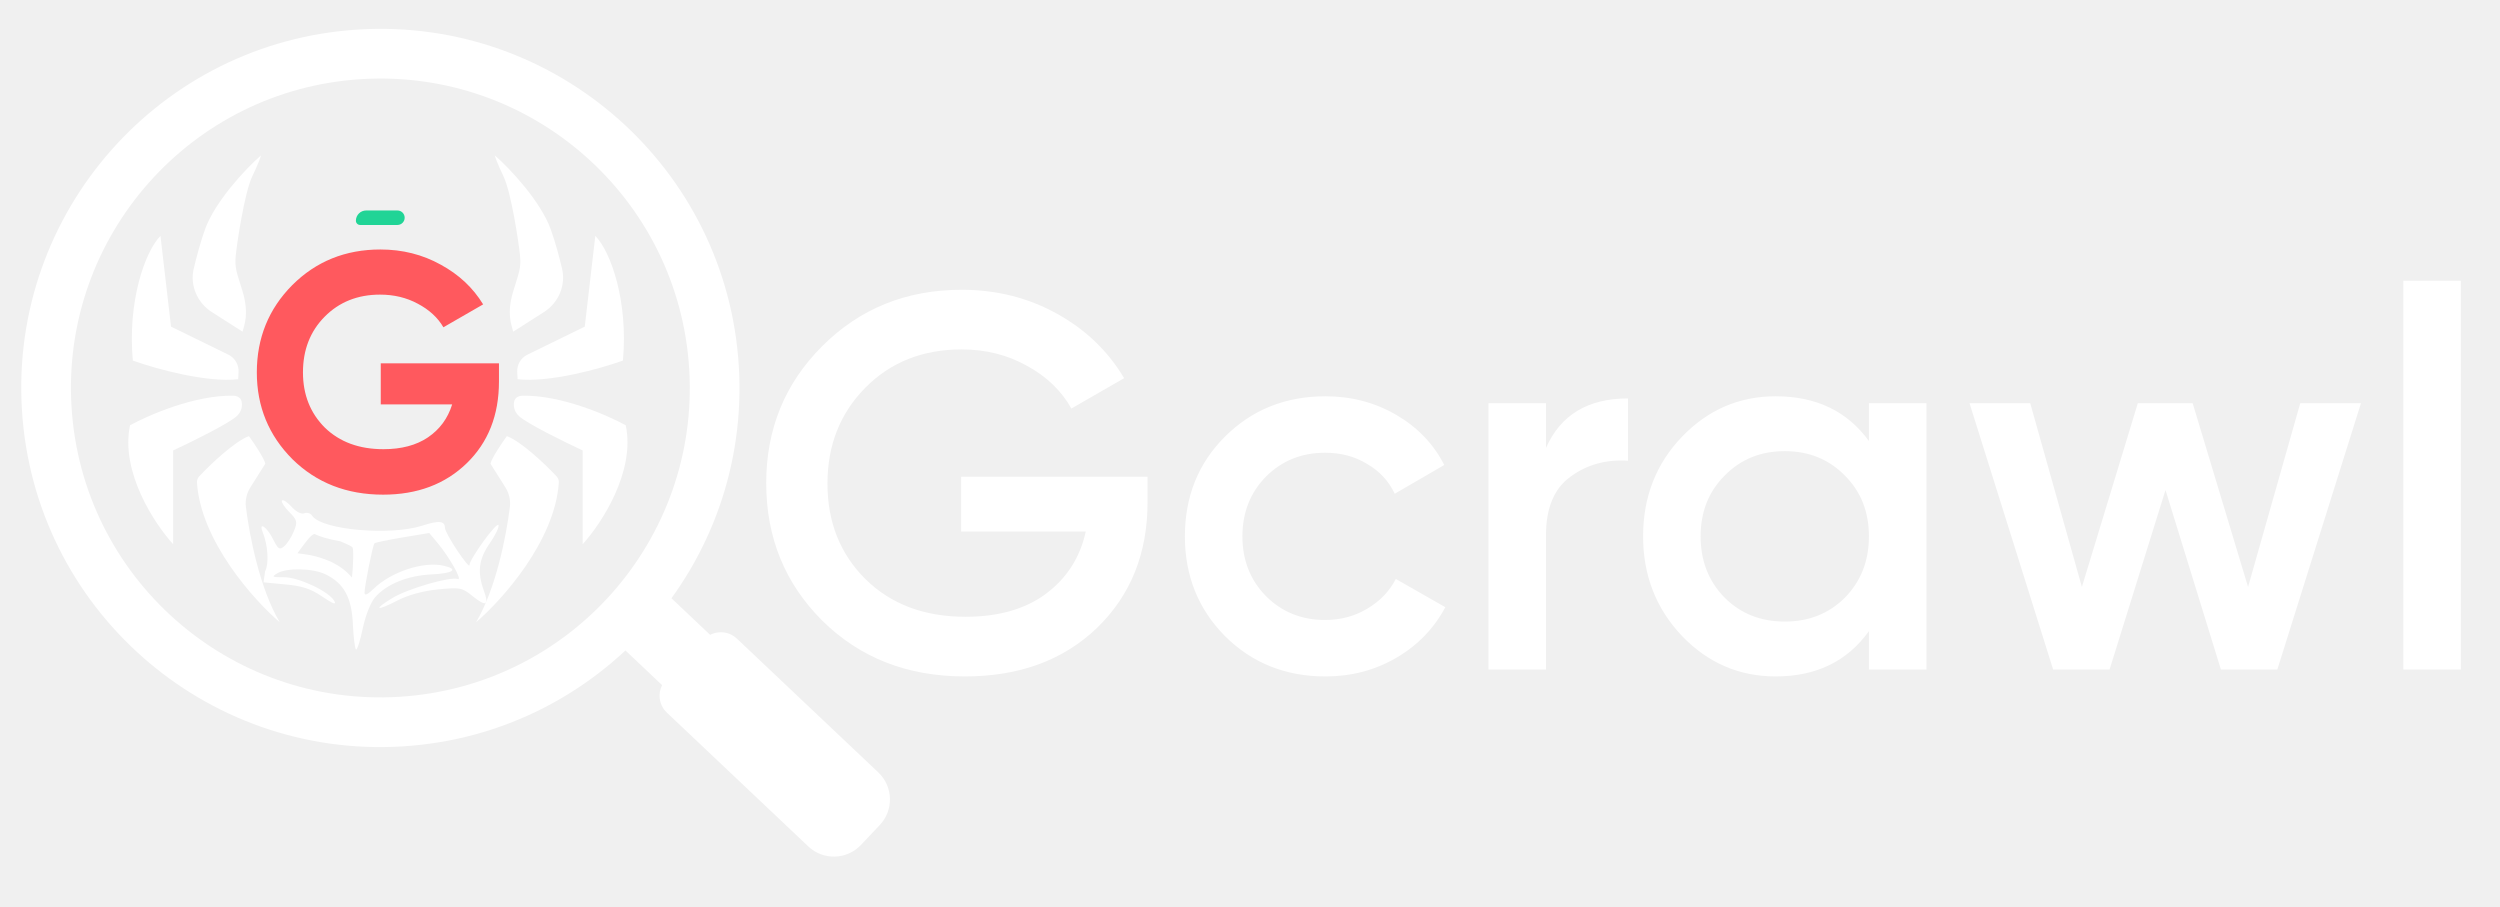
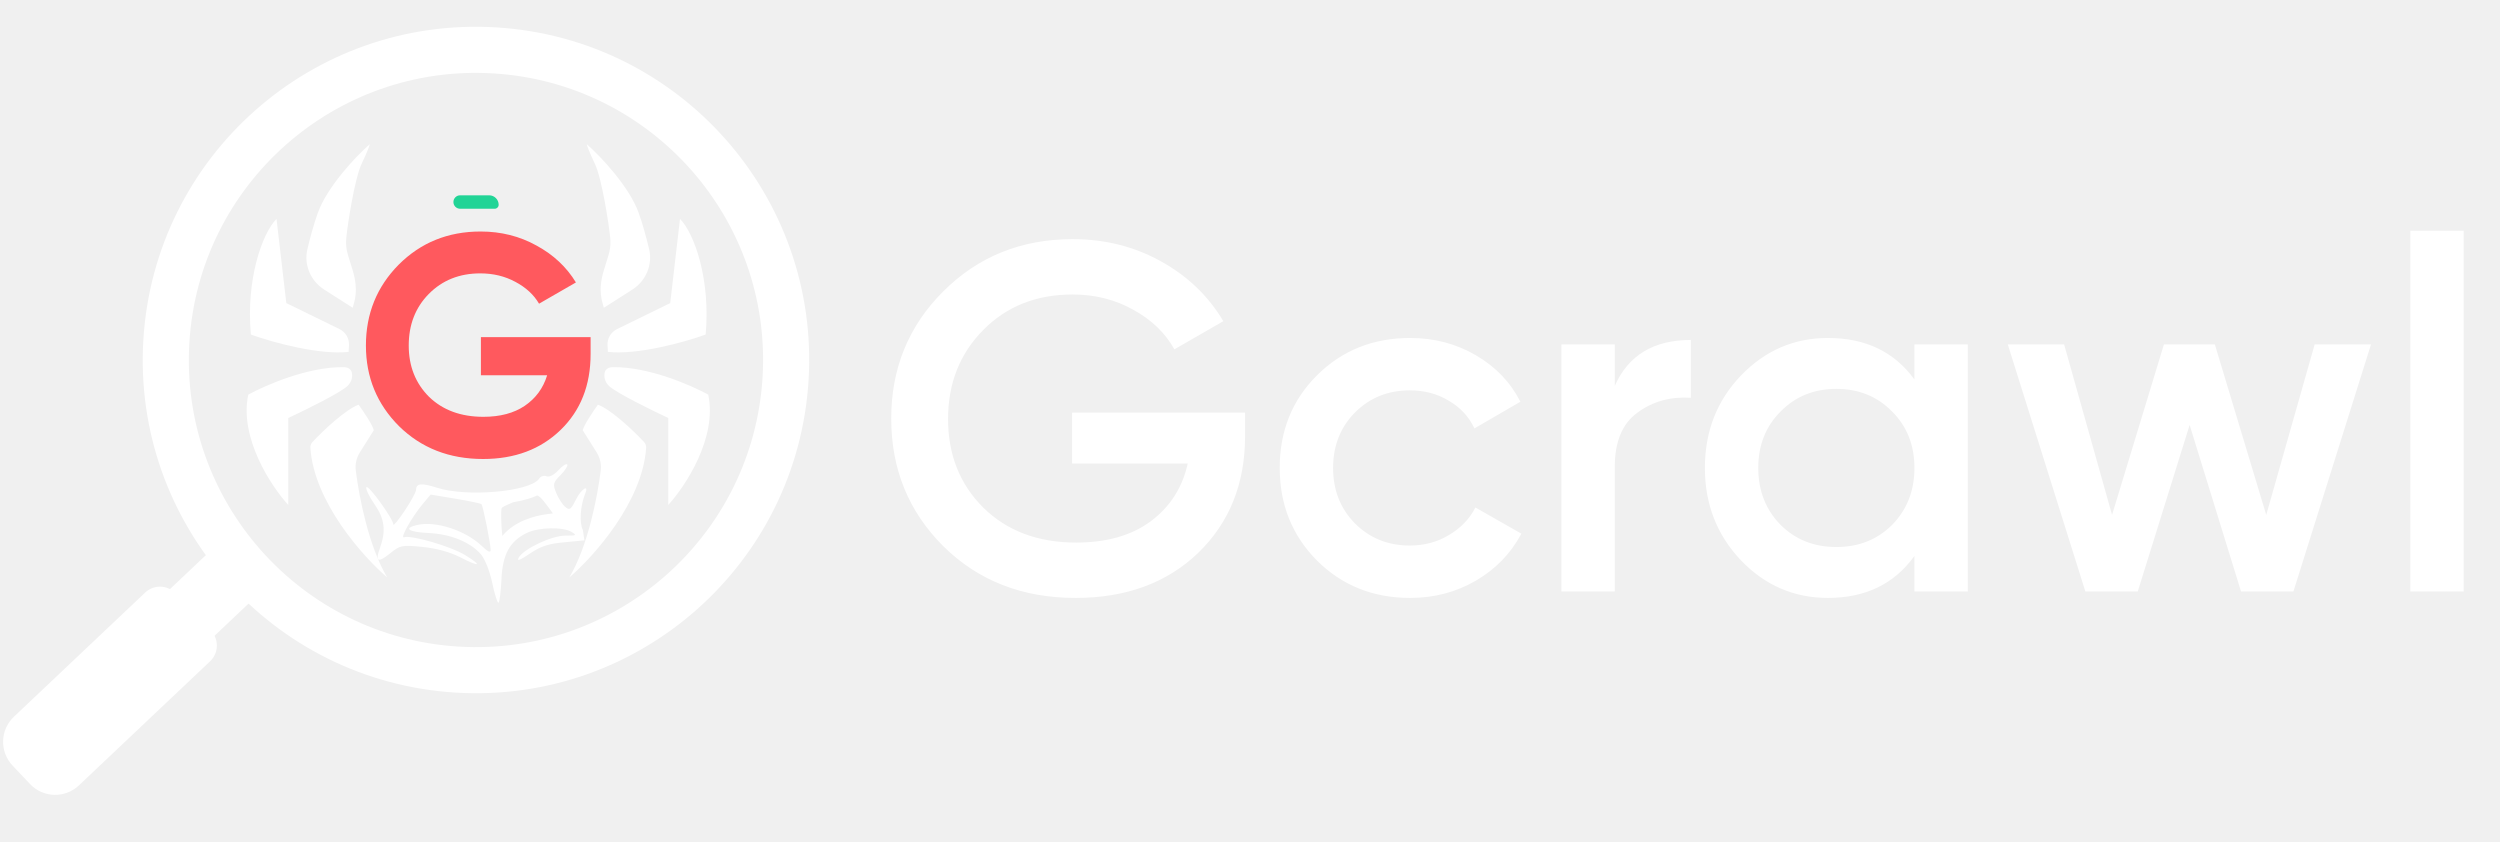
- <svg xmlns="http://www.w3.org/2000/svg" width="502" height="182" viewBox="0 0 502 182" fill="none">
-   <path d="M133.906 143.096C132.032 141.323 131.95 138.366 133.723 136.492L141.362 128.417C143.135 126.543 146.092 126.461 147.966 128.234L176.365 155.101C179.364 157.938 179.495 162.669 176.658 165.668L172.872 169.67C170.035 172.669 165.304 172.8 162.305 169.963L133.906 143.096Z" fill="white" />
-   <path d="M120.586 125.881L130.182 115.737L153.334 137.639C156.135 140.29 156.258 144.709 153.608 147.51C150.958 150.311 146.539 150.434 143.737 147.784L120.586 125.881Z" fill="white" />
-   <path fill-rule="evenodd" clip-rule="evenodd" d="M148.353 73.501C145.921 33.75 111.726 3.497 71.975 5.929C32.224 8.36 1.971 42.556 4.403 82.306C6.834 122.057 41.03 152.31 80.781 149.879C120.531 147.447 150.784 113.251 148.353 73.501ZM138.394 74.11C136.298 39.86 106.835 13.793 72.584 15.888C38.334 17.983 12.267 47.447 14.362 81.697C16.457 115.947 45.921 142.014 80.171 139.919C114.422 137.824 140.489 108.36 138.394 74.11Z" fill="white" />
-   <path d="M56.633 100.503C56.856 100.273 57.724 100.846 58.562 101.777L58.73 101.957C58.751 101.978 58.772 101.998 58.793 102.018L58.793 102.019C59.627 102.849 60.558 103.282 61.095 103.065C61.649 102.841 62.358 103.056 62.67 103.542L62.764 103.674C64.928 106.43 78.405 107.609 84.809 105.546C88.201 104.454 89.326 104.578 89.351 106.044C89.359 106.504 90.469 108.532 91.818 110.55C93.167 112.568 94.266 113.895 94.26 113.501C94.24 112.314 99.811 104.632 100.099 105.45C100.245 105.866 99.448 107.52 98.325 109.126C96.132 112.264 95.806 114.912 97.159 118.591C98.253 121.566 97.601 121.896 94.923 119.719C92.793 117.988 92.375 117.907 87.924 118.357C84.914 118.661 81.944 119.478 79.772 120.599C75.495 122.807 74.863 122.474 78.79 120.082C81.854 118.216 90.441 115.724 91.933 116.268C92.928 116.63 90.234 111.847 87.829 108.98L86.192 107.027L80.834 107.918C77.887 108.408 75.348 108.941 75.192 109.103C74.85 109.456 73.209 117.625 73.198 119.022C73.194 119.679 73.804 119.411 75.04 118.215C78.577 114.79 85.081 112.664 89.129 113.607C92.17 114.315 90.994 115.138 86.648 115.343C81.9 115.566 77.692 117.26 75.358 119.888C74.442 120.919 73.403 123.531 72.838 126.219C72.325 128.657 71.734 130.502 71.497 130.424L71.475 130.41C71.254 130.196 70.976 127.898 70.856 125.303C70.61 119.958 69.085 117.165 65.421 115.349C62.891 114.094 57.588 113.967 55.684 115.115C54.491 115.834 54.641 115.926 56.974 115.905C59.935 115.878 66.058 118.753 67.129 120.674L66.6 120.967C66.185 120.758 65.57 120.376 64.746 119.816C62.399 118.221 60.644 117.643 57.244 117.35L52.913 116.932L53.239 114.702C54.041 113.15 53.809 109.481 52.741 106.833C51.868 104.668 53.602 105.807 54.78 108.171C55.843 110.307 56.128 110.493 57.085 109.671C57.686 109.154 58.554 107.803 59.013 106.667C59.779 104.776 59.697 104.449 58.038 102.762C57.105 101.813 56.49 100.86 56.601 100.555L56.633 100.503ZM67.129 120.674C67.42 121.196 67.26 121.299 66.6 120.967L67.129 120.674ZM63.106 107.213C62.911 107.283 62.698 107.415 62.426 107.666C61.997 108.062 61.511 108.672 60.81 109.622L59.721 111.098L60.992 111.261C62.636 111.473 64.194 111.875 65.61 112.456C65.971 112.584 66.317 112.726 66.641 112.887C68.237 113.678 69.591 114.677 70.67 115.977C70.804 114.844 70.91 113.33 70.92 112.099C70.927 111.27 70.928 110.757 70.889 110.376C70.853 110.024 70.794 109.94 70.779 109.919C70.755 109.885 70.666 109.776 70.284 109.57C69.893 109.361 69.35 109.127 68.514 108.772C68.449 108.745 68.386 108.718 68.323 108.692C67.21 108.5 66.159 108.266 65.212 107.988C64.478 107.772 63.761 107.517 63.106 107.213Z" fill="white" />
-   <path d="M71.464 44.321C71.464 43.184 72.386 42.263 73.522 42.263H79.802C80.606 42.263 81.258 42.914 81.258 43.718C81.258 44.522 80.606 45.174 79.802 45.174H72.317C71.846 45.174 71.464 44.792 71.464 44.321Z" fill="#21D496" />
-   <path d="M100.192 72.954V76.606C100.192 83.368 98.028 88.846 93.7 93.038C89.372 97.231 83.782 99.327 76.929 99.327C69.626 99.327 63.562 96.96 58.738 92.227C53.96 87.448 51.57 81.632 51.57 74.78C51.57 67.882 53.937 62.044 58.671 57.266C63.45 52.487 69.355 50.097 76.388 50.097C80.806 50.097 84.841 51.112 88.493 53.141C92.144 55.124 94.985 57.784 97.013 61.12L89.034 65.718C87.907 63.78 86.194 62.202 83.894 60.985C81.64 59.768 79.116 59.159 76.32 59.159C71.812 59.159 68.093 60.647 65.163 63.622C62.277 66.552 60.835 70.272 60.835 74.78C60.835 79.243 62.3 82.94 65.23 85.87C68.206 88.755 72.128 90.198 76.997 90.198C80.603 90.198 83.579 89.409 85.923 87.831C88.312 86.208 89.935 83.999 90.792 81.204H76.456V72.954H100.192Z" fill="#FF595E" />
-   <path d="M48.706 58.496C50.062 63.013 49.054 65.223 48.706 66.599L42.528 62.659C39.609 60.798 38.102 57.297 38.904 53.929C39.492 51.457 40.258 48.591 41.185 46.01C43.144 40.557 49.273 33.904 52.411 31.2C52.34 31.532 51.889 32.841 50.656 35.416C49.114 38.636 47.618 48.566 47.346 51.241C47.074 53.916 47.572 54.719 48.706 58.496Z" fill="white" />
-   <path d="M47.904 74.711L47.825 76.146C41.55 76.86 31.411 74.113 26.674 72.397C25.596 60.53 29.088 50.565 32.222 47.365L34.341 65.59L45.856 71.219C47.178 71.866 47.985 73.242 47.904 74.711Z" fill="white" />
-   <path d="M34.764 109.275V90.451C38.381 88.766 46.005 85.023 47.569 83.535C48.582 82.572 48.696 81.442 48.508 80.588C48.346 79.847 47.602 79.469 46.843 79.456C39.06 79.32 29.861 83.354 26.111 85.395C24.128 94.741 31.053 105.209 34.764 109.275Z" fill="white" />
-   <path d="M53.274 93.11C53.051 92.017 50.989 88.964 49.985 87.575C47.212 88.584 42.425 93.055 40.007 95.647C39.686 95.991 39.518 96.449 39.55 96.919C40.338 108.646 50.941 120.477 56.173 124.951C52.188 118.241 50.123 107.788 49.375 101.804C49.201 100.414 49.548 99.019 50.295 97.834L53.274 93.11Z" fill="white" />
-   <path d="M103.054 58.496C101.699 63.013 102.707 65.223 103.054 66.599L109.232 62.659C112.151 60.798 113.658 57.297 112.857 53.929C112.268 51.457 111.503 48.591 110.576 46.01C108.616 40.557 102.487 33.904 99.349 31.2C99.42 31.532 99.871 32.841 101.104 35.416C102.646 38.636 104.143 48.566 104.415 51.241C104.687 53.916 104.189 54.719 103.054 58.496Z" fill="white" />
-   <path d="M103.856 74.711L103.935 76.146C110.211 76.86 120.35 74.113 125.086 72.397C126.165 60.53 122.673 50.565 119.538 47.365L117.42 65.59L105.905 71.219C104.582 71.866 103.775 73.242 103.856 74.711Z" fill="white" />
-   <path d="M116.997 109.275V90.451C113.38 88.766 105.755 85.023 104.191 83.535C103.179 82.572 103.064 81.442 103.252 80.588C103.415 79.847 104.159 79.469 104.918 79.456C112.701 79.32 121.9 83.354 125.649 85.395C127.633 94.741 120.707 105.209 116.997 109.275Z" fill="white" />
-   <path d="M98.487 93.11C98.709 92.017 100.772 88.964 101.775 87.575C104.548 88.584 109.335 93.055 111.753 95.647C112.074 95.991 112.242 96.449 112.211 96.919C111.422 108.646 100.82 120.477 95.588 124.951C99.572 118.241 101.638 107.788 102.386 101.804C102.56 100.414 102.213 99.019 101.465 97.834L98.487 93.11Z" fill="white" />
-   <path d="M230.427 95.723V100.856C230.427 111.123 227.041 119.536 220.268 126.095C213.495 132.583 204.654 135.827 193.746 135.827C182.196 135.827 172.642 132.084 165.085 124.598C157.599 117.112 153.856 107.915 153.856 97.006C153.856 86.17 157.599 77.008 165.085 69.522C172.642 61.965 181.982 58.186 193.104 58.186C200.091 58.186 206.472 59.79 212.247 62.999C218.022 66.207 222.513 70.52 225.722 75.939L215.134 82.034C213.138 78.47 210.179 75.618 206.258 73.479C202.337 71.269 197.952 70.164 193.104 70.164C185.262 70.164 178.81 72.731 173.748 77.864C168.686 82.997 166.155 89.413 166.155 97.113C166.155 104.813 168.686 111.194 173.748 116.256C178.881 121.318 185.583 123.849 193.853 123.849C200.483 123.849 205.866 122.316 210.001 119.25C214.207 116.113 216.881 111.943 218.022 106.738H192.997V95.723H230.427ZM266.16 135.827C258.104 135.827 251.366 133.117 245.948 127.699C240.601 122.28 237.927 115.614 237.927 107.701C237.927 99.716 240.601 93.049 245.948 87.702C251.366 82.284 258.104 79.575 266.16 79.575C271.365 79.575 276.106 80.822 280.383 83.318C284.661 85.813 287.869 89.164 290.008 93.37L280.063 99.145C278.851 96.579 276.997 94.582 274.502 93.156C272.078 91.659 269.261 90.911 266.053 90.911C261.348 90.911 257.391 92.515 254.183 95.723C251.046 98.931 249.477 102.924 249.477 107.701C249.477 112.477 251.046 116.47 254.183 119.678C257.391 122.886 261.348 124.491 266.053 124.491C269.19 124.491 272.006 123.742 274.502 122.245C277.068 120.748 278.993 118.751 280.276 116.256L290.222 121.924C287.941 126.202 284.661 129.588 280.383 132.084C276.106 134.579 271.365 135.827 266.16 135.827ZM310.433 89.948C313.357 83.318 318.846 80.003 326.903 80.003V92.515C322.482 92.23 318.632 93.299 315.353 95.723C312.073 98.076 310.433 101.997 310.433 107.487V134.436H298.884V80.965H310.433V89.948ZM375.279 80.965H386.829V134.436H375.279V126.736C370.93 132.796 364.692 135.827 356.564 135.827C349.221 135.827 342.947 133.117 337.742 127.699C332.538 122.209 329.935 115.543 329.935 107.701C329.935 99.787 332.538 93.121 337.742 87.702C342.947 82.284 349.221 79.575 356.564 79.575C364.692 79.575 370.93 82.569 375.279 88.558V80.965ZM346.298 119.999C349.506 123.207 353.534 124.811 358.382 124.811C363.23 124.811 367.258 123.207 370.467 119.999C373.675 116.719 375.279 112.62 375.279 107.701C375.279 102.781 373.675 98.718 370.467 95.509C367.258 92.23 363.23 90.59 358.382 90.59C353.534 90.59 349.506 92.23 346.298 95.509C343.089 98.718 341.485 102.781 341.485 107.701C341.485 112.62 343.089 116.719 346.298 119.999ZM461.89 80.965H474.081L457.291 134.436H445.955L434.833 98.397L423.604 134.436H412.269L395.479 80.965H407.67L418.043 117.86L429.272 80.965H440.288L451.41 117.86L461.89 80.965ZM482.587 134.436V56.368H494.136V134.436H482.587Z" fill="white" />
+ <svg xmlns="http://www.w3.org/2000/svg" width="541" height="182" viewBox="0 0 541 182" fill="none">
+   <path d="M45.47 143.096C47.344 141.323 47.426 138.367 45.653 136.492L38.014 128.418C36.241 126.543 33.284 126.461 31.41 128.234L3.01 155.101C0.011 157.938 -0.12 162.669 2.717 165.668L6.504 169.67C9.341 172.669 14.072 172.8 17.07 169.963L45.47 143.096Z" fill="white" />
+   <path d="M58.79 125.881L49.193 115.737L26.041 137.64C23.24 140.29 23.118 144.709 25.768 147.51C28.418 150.311 32.837 150.434 35.638 147.784L58.79 125.881Z" fill="white" />
+   <path fill-rule="evenodd" clip-rule="evenodd" d="M31.023 73.501C33.454 33.75 67.65 3.497 107.4 5.929C147.151 8.36 177.404 42.556 174.973 82.306C172.541 122.057 138.346 152.31 98.595 149.879C58.844 147.447 28.591 113.252 31.023 73.501ZM40.982 74.11C43.077 39.86 72.541 13.793 106.791 15.888C141.042 17.983 167.109 47.447 165.014 81.697C162.918 115.948 133.455 142.015 99.204 139.92C64.954 137.825 38.887 108.361 40.982 74.11Z" fill="white" />
+   <path d="M122.743 100.503C122.519 100.273 121.651 100.846 120.813 101.778L120.645 101.957C120.625 101.978 120.603 101.998 120.583 102.019L120.583 102.02C119.749 102.849 118.817 103.282 118.281 103.065C117.726 102.842 117.017 103.056 116.705 103.542L116.611 103.674C114.447 106.43 100.971 107.609 94.566 105.547C91.174 104.455 90.049 104.578 90.025 106.044C90.016 106.505 88.906 108.532 87.557 110.551C86.208 112.568 85.109 113.895 85.115 113.501C85.136 112.314 79.565 104.633 79.277 105.45C79.13 105.866 79.928 107.521 81.05 109.126C83.243 112.264 83.57 114.912 82.217 118.591C81.122 121.567 81.775 121.896 84.452 119.719C86.582 117.989 87 117.908 91.452 118.357C94.462 118.661 97.431 119.478 99.603 120.599C103.881 122.808 104.513 122.474 100.585 120.082C97.522 118.216 88.935 115.724 87.442 116.268C86.448 116.63 89.141 111.847 91.546 108.98L93.183 107.027L98.541 107.918C101.489 108.408 104.027 108.942 104.184 109.104C104.526 109.456 106.167 117.625 106.177 119.022C106.181 119.679 105.572 119.411 104.336 118.215C100.798 114.791 94.295 112.664 90.247 113.607C87.206 114.316 88.381 115.139 92.728 115.343C97.475 115.567 101.684 117.261 104.017 119.888C104.933 120.919 105.973 123.531 106.538 126.22C107.05 128.657 107.641 130.502 107.878 130.424L107.901 130.41C108.121 130.196 108.399 127.898 108.519 125.303C108.766 119.959 110.291 117.165 113.955 115.349C116.485 114.095 121.787 113.968 123.692 115.115C124.885 115.834 124.735 115.926 122.402 115.905C119.441 115.878 113.318 118.753 112.247 120.674L112.775 120.967C113.191 120.758 113.805 120.376 114.629 119.816C116.976 118.221 118.732 117.644 122.131 117.35L126.463 116.932L126.136 114.702C125.334 113.15 125.566 109.482 126.635 106.833C127.508 104.668 125.774 105.807 124.596 108.172C123.533 110.307 123.247 110.493 122.291 109.671C121.689 109.154 120.821 107.803 120.362 106.668C119.596 104.777 119.678 104.45 121.337 102.762C122.271 101.814 122.885 100.86 122.775 100.555L122.743 100.503ZM112.247 120.674C111.956 121.196 112.116 121.299 112.775 120.967L112.247 120.674ZM116.269 107.213C116.464 107.283 116.678 107.415 116.949 107.666C117.378 108.063 117.864 108.672 118.565 109.623L119.655 111.098L118.384 111.262C116.74 111.473 115.182 111.876 113.765 112.456C113.404 112.584 113.059 112.727 112.735 112.887C111.139 113.678 109.784 114.677 108.705 115.977C108.572 114.844 108.466 113.33 108.456 112.099C108.449 111.271 108.448 110.757 108.487 110.376C108.523 110.024 108.582 109.94 108.596 109.919C108.62 109.885 108.71 109.776 109.092 109.571C109.482 109.361 110.026 109.127 110.862 108.773C110.926 108.745 110.99 108.718 111.053 108.692C112.165 108.5 113.216 108.266 114.163 107.988C114.898 107.772 115.614 107.517 116.269 107.213Z" fill="white" />
+   <path d="M107.911 44.321C107.911 43.184 106.99 42.263 105.854 42.263H99.573C98.769 42.263 98.118 42.915 98.118 43.718C98.118 44.522 98.769 45.174 99.573 45.174H107.058C107.529 45.174 107.911 44.792 107.911 44.321Z" fill="#21D496" />
+   <path d="M127.806 72.954V76.606C127.806 83.368 125.642 88.846 121.314 93.038C116.986 97.231 111.396 99.328 104.543 99.328C97.24 99.328 91.177 96.961 86.353 92.227C81.574 87.448 79.185 81.633 79.185 74.78C79.185 67.883 81.551 62.044 86.285 57.266C91.064 52.487 96.969 50.098 104.002 50.098C108.42 50.098 112.455 51.112 116.107 53.141C119.759 55.124 122.599 57.784 124.628 61.12L116.648 65.719C115.521 63.78 113.808 62.202 111.509 60.985C109.254 59.768 106.73 59.159 103.935 59.159C99.427 59.159 95.707 60.647 92.777 63.622C89.892 66.553 88.449 70.272 88.449 74.78C88.449 79.243 89.914 82.94 92.844 85.871C95.82 88.756 99.742 90.198 104.611 90.198C108.218 90.198 111.193 89.409 113.537 87.832C115.927 86.209 117.55 83.999 118.406 81.204H104.07V72.954H127.806Z" fill="#FF595E" />
+   <path d="M130.67 58.496C129.314 63.013 130.322 65.223 130.67 66.599L136.847 62.659C139.766 60.798 141.273 57.297 140.472 53.93C139.883 51.457 139.118 48.591 138.191 46.011C136.231 40.558 130.102 33.904 126.964 31.2C127.035 31.532 127.486 32.841 128.719 35.416C130.261 38.636 131.758 48.566 132.03 51.242C132.302 53.917 131.804 54.719 130.67 58.496Z" fill="white" />
+   <path d="M131.471 74.712L131.55 76.146C137.826 76.86 147.965 74.113 152.701 72.397C153.78 60.53 150.288 50.566 147.153 47.365L145.035 65.591L133.52 71.22C132.197 71.866 131.39 73.242 131.471 74.712Z" fill="white" />
+   <path d="M144.612 109.275V90.451C140.995 88.766 133.37 85.023 131.806 83.535C130.794 82.572 130.679 81.442 130.867 80.589C131.03 79.848 131.774 79.469 132.533 79.456C140.316 79.32 149.515 83.354 153.264 85.395C155.248 94.741 148.322 105.209 144.612 109.275Z" fill="white" />
+   <path d="M126.102 93.11C126.324 92.017 128.387 88.965 129.39 87.575C132.163 88.584 136.95 93.055 139.368 95.647C139.689 95.992 139.857 96.45 139.826 96.919C139.038 108.646 128.435 120.477 123.203 124.952C127.187 118.241 129.253 107.788 130.001 101.805C130.175 100.414 129.828 99.019 129.08 97.834L126.102 93.11Z" fill="white" />
+   <path d="M76.322 58.496C77.677 63.013 76.669 65.223 76.322 66.599L70.144 62.659C67.225 60.798 65.718 57.297 66.519 53.93C67.108 51.457 67.873 48.591 68.8 46.011C70.76 40.558 76.889 33.904 80.027 31.2C79.956 31.532 79.505 32.841 78.272 35.416C76.73 38.636 75.233 48.566 74.961 51.242C74.689 53.917 75.188 54.719 76.322 58.496Z" fill="white" />
+   <path d="M75.52 74.712L75.441 76.146C69.165 76.86 59.026 74.113 54.29 72.397C53.211 60.53 56.703 50.566 59.838 47.365L61.956 65.591L73.471 71.22C74.794 71.866 75.601 73.242 75.52 74.712Z" fill="white" />
+   <path d="M62.379 109.275V90.451C65.996 88.766 73.621 85.023 75.185 83.535C76.197 82.572 76.312 81.442 76.124 80.589C75.961 79.848 75.217 79.469 74.458 79.456C66.675 79.32 57.476 83.354 53.727 85.395C51.743 94.741 58.669 105.209 62.379 109.275Z" fill="white" />
+   <path d="M80.889 93.11C80.667 92.017 78.604 88.965 77.601 87.575C74.828 88.584 70.041 93.055 67.623 95.647C67.302 95.992 67.134 96.45 67.165 96.919C67.954 108.646 78.556 120.477 83.788 124.952C79.804 118.241 77.738 107.788 76.99 101.805C76.816 100.414 77.163 99.019 77.911 97.834L80.889 93.11Z" fill="white" />
+   <path d="M269.431 89.287V94.42C269.431 104.687 266.044 113.099 259.271 119.658C252.498 126.146 243.658 129.39 232.75 129.39C221.2 129.39 211.646 125.647 204.089 118.161C196.603 110.675 192.86 101.478 192.86 90.57C192.86 79.733 196.603 70.572 204.089 63.086C211.646 55.529 220.986 51.75 232.108 51.75C239.095 51.75 245.476 53.354 251.251 56.562C257.026 59.771 261.517 64.084 264.726 69.502L254.138 75.598C252.142 72.033 249.183 69.182 245.262 67.043C241.341 64.833 236.956 63.728 232.108 63.728C224.266 63.728 217.813 66.294 212.751 71.427C207.69 76.561 205.159 82.977 205.159 90.677C205.159 98.377 207.69 104.758 212.751 109.82C217.885 114.882 224.586 117.413 232.857 117.413C239.487 117.413 244.87 115.88 249.005 112.814C253.211 109.677 255.885 105.506 257.026 100.302H232.001V89.287H269.431ZM305.164 129.39C297.108 129.39 290.37 126.681 284.952 121.263C279.605 115.844 276.931 109.178 276.931 101.264C276.931 93.279 279.605 86.613 284.952 81.266C290.37 75.848 297.108 73.138 305.164 73.138C310.369 73.138 315.11 74.386 319.387 76.882C323.665 79.377 326.873 82.728 329.012 86.934L319.067 92.709C317.855 90.142 316.001 88.146 313.506 86.72C311.081 85.223 308.265 84.474 305.057 84.474C300.352 84.474 296.395 86.079 293.186 89.287C290.049 92.495 288.481 96.488 288.481 101.264C288.481 106.041 290.049 110.034 293.186 113.242C296.395 116.45 300.352 118.054 305.057 118.054C308.194 118.054 311.01 117.306 313.506 115.809C316.072 114.311 317.997 112.315 319.28 109.82L329.226 115.488C326.945 119.765 323.665 123.152 319.387 125.647C315.11 128.143 310.369 129.39 305.164 129.39ZM349.437 83.512C352.36 76.882 357.85 73.566 365.906 73.566V86.079C361.486 85.793 357.636 86.863 354.357 89.287C351.077 91.64 349.437 95.561 349.437 101.05V128H337.888V74.529H349.437V83.512ZM414.283 74.529H425.833V128H414.283V120.3C409.934 126.36 403.696 129.39 395.568 129.39C388.225 129.39 381.951 126.681 376.746 121.263C371.542 115.773 368.939 109.107 368.939 101.264C368.939 93.351 371.542 86.684 376.746 81.266C381.951 75.848 388.225 73.138 395.568 73.138C403.696 73.138 409.934 76.133 414.283 82.122V74.529ZM385.302 113.563C388.51 116.771 392.538 118.375 397.386 118.375C402.234 118.375 406.262 116.771 409.471 113.563C412.679 110.283 414.283 106.184 414.283 101.264C414.283 96.345 412.679 92.281 409.471 89.073C406.262 85.793 402.234 84.154 397.386 84.154C392.538 84.154 388.51 85.793 385.302 89.073C382.093 92.281 380.489 96.345 380.489 101.264C380.489 106.184 382.093 110.283 385.302 113.563ZM500.894 74.529H513.085L496.295 128H484.959L473.837 91.96L462.608 128H451.272L434.483 74.529H446.674L457.047 111.424L468.276 74.529H479.291L490.413 111.424L500.894 74.529ZM521.591 128V49.932H533.14V128H521.591Z" fill="white" />
</svg>
